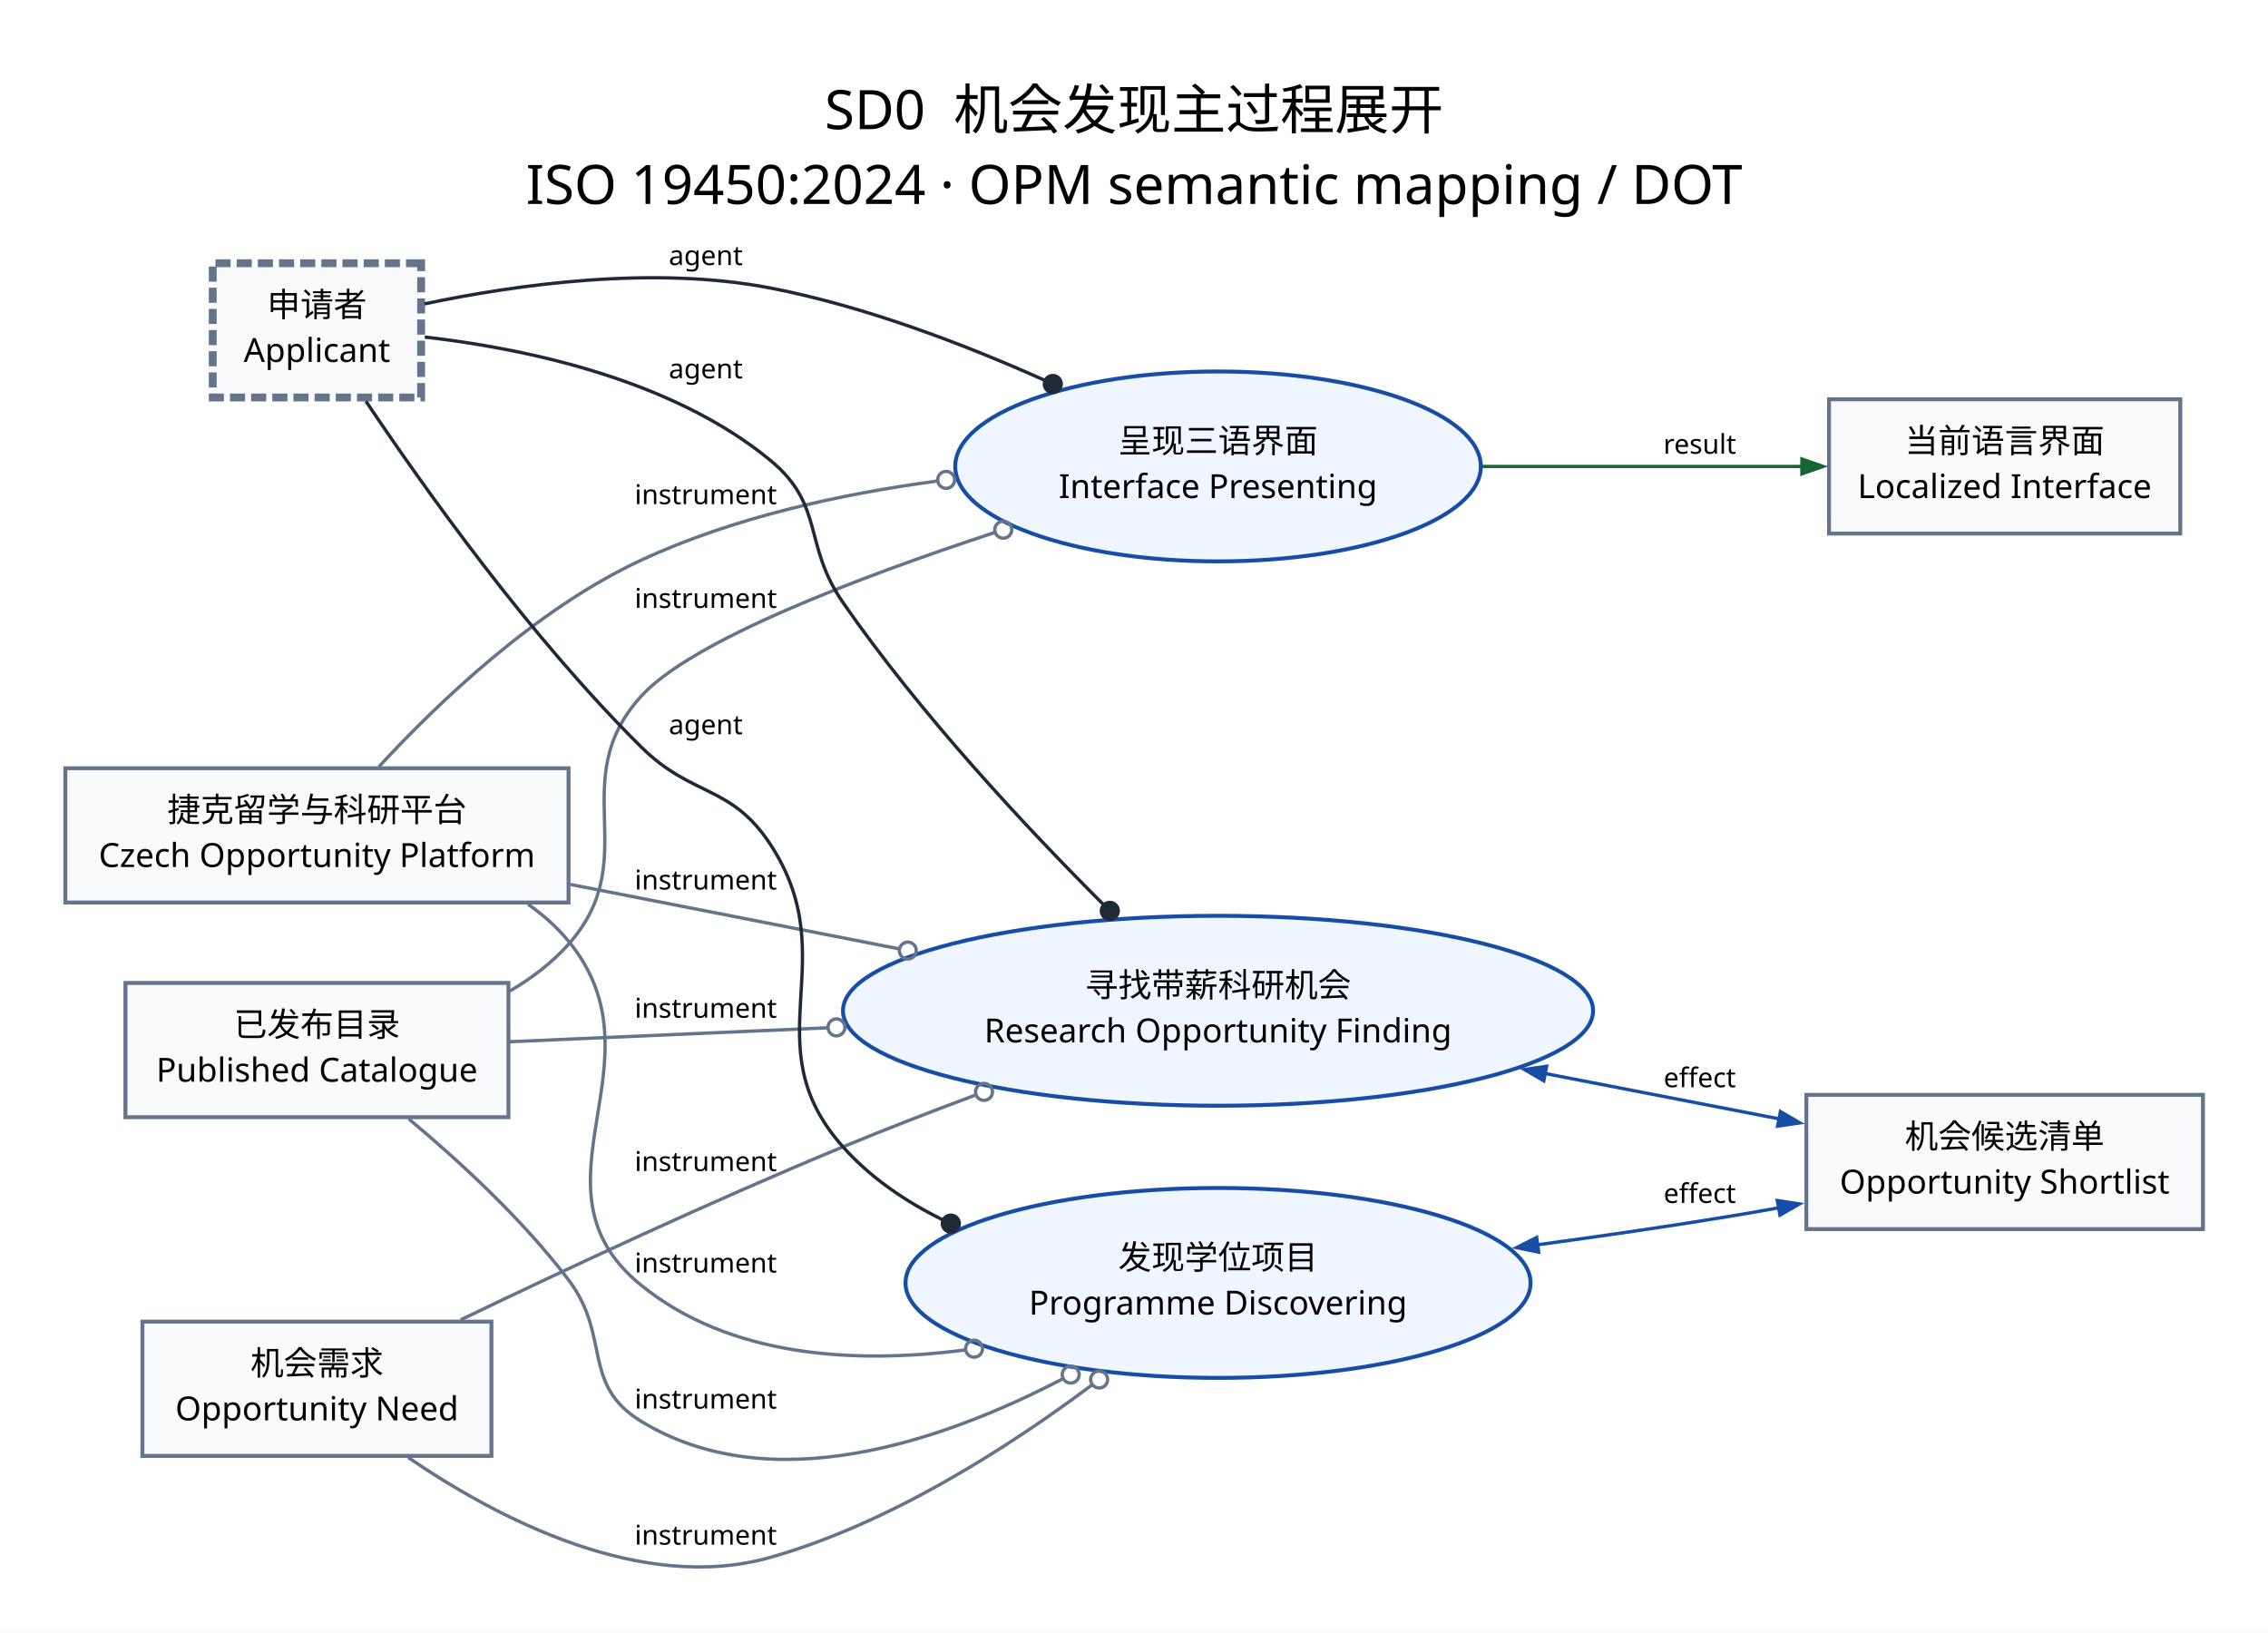
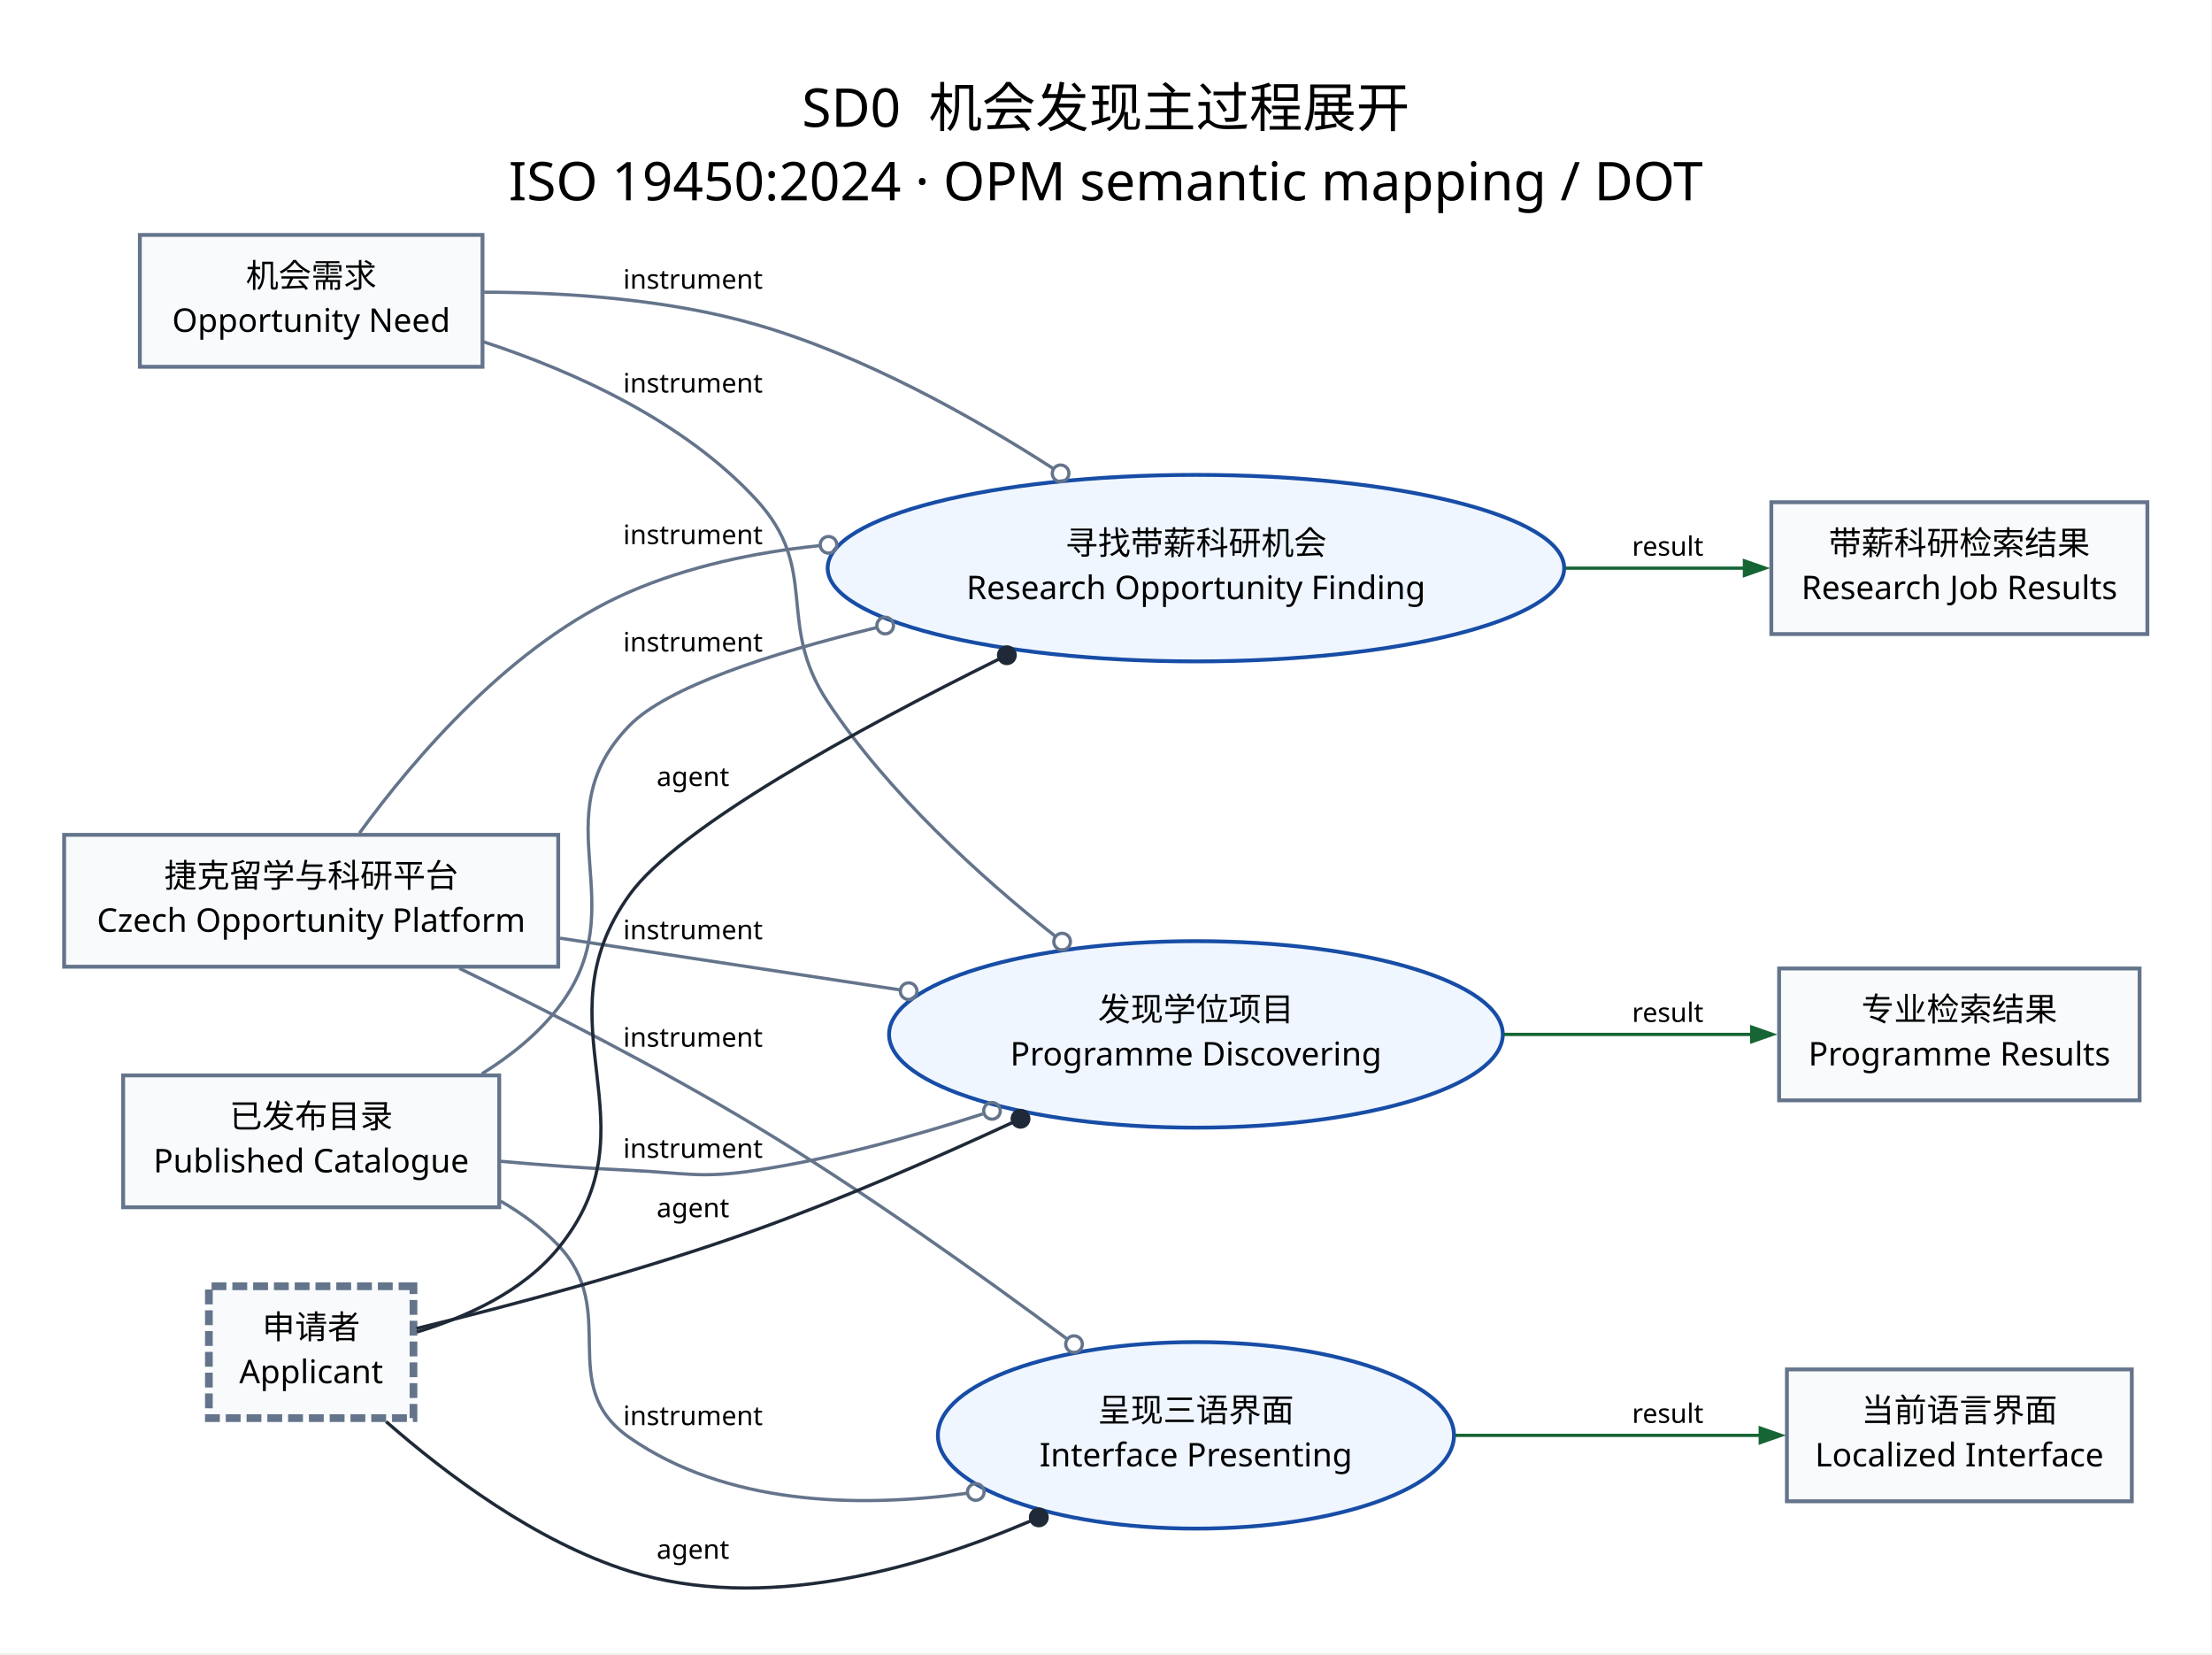
- <svg xmlns="http://www.w3.org/2000/svg" width="750pt" height="540pt" viewBox="0.00 0.00 750.00 540.00">
-   <g id="graph0" class="graph" transform="scale(1 1) rotate(0) translate(21.6 518.3)">
-     <polygon fill="#ffffff" stroke="none" points="-21.6,21.6 -21.6,-518.3 728.49,-518.3 728.49,21.6 -21.6,21.6" />
-     <text xml:space="preserve" text-anchor="middle" x="353.44" y="-475.6" font-family="Microsoft YaHei" font-size="18.00">SD0  机会发现主过程展开</text>
-     <text xml:space="preserve" text-anchor="middle" x="353.44" y="-450.85" font-family="Microsoft YaHei" font-size="18.00">ISO 19450:2024 · OPM semantic mapping / DOT</text>
+ <svg xmlns="http://www.w3.org/2000/svg" width="745pt" height="557pt" viewBox="0.00 0.00 745.00 557.00">
+   <g id="graph0" class="graph" transform="scale(1 1) rotate(0) translate(21.6 534.99)">
+     <polygon fill="#ffffff" stroke="none" points="-21.6,21.6 -21.6,-534.99 723.24,-534.99 723.24,21.6 -21.6,21.6" />
+     <text xml:space="preserve" text-anchor="middle" x="350.82" y="-492.29" font-family="Microsoft YaHei" font-size="18.00">SD0  机会发现主过程展开</text>
+     <text xml:space="preserve" text-anchor="middle" x="350.82" y="-467.54" font-family="Microsoft YaHei" font-size="18.00">ISO 19450:2024 · OPM semantic mapping / DOT</text>
    <g id="node1" class="node">
-       <polygon fill="#f8fafc" stroke="#64748b" stroke-width="1.3" points="146.54,-193.26 19.88,-193.26 19.88,-148.86 146.54,-148.86 146.54,-193.26" />
-       <text xml:space="preserve" text-anchor="middle" x="83.21" y="-175.61" font-family="Microsoft YaHei" font-size="11.00">已发布目录</text>
-       <text xml:space="preserve" text-anchor="middle" x="83.21" y="-160.61" font-family="Microsoft YaHei" font-size="11.00">Published Catalogue</text>
+       <polygon fill="#f8fafc" stroke="#64748b" stroke-width="1.3" points="146.54,-172.89 19.88,-172.89 19.88,-128.49 146.54,-128.49 146.54,-172.89" />
+       <text xml:space="preserve" text-anchor="middle" x="83.21" y="-155.24" font-family="Microsoft YaHei" font-size="11.00">已发布目录</text>
+       <text xml:space="preserve" text-anchor="middle" x="83.21" y="-140.24" font-family="Microsoft YaHei" font-size="11.00">Published Catalogue</text>
    </g>
    <g id="node2" class="node">
-       <ellipse fill="#eff6ff" stroke="#174da6" stroke-width="1.3" cx="381.19" cy="-94.06" rx="103.35" ry="31.4" />
-       <text xml:space="preserve" text-anchor="middle" x="381.19" y="-98.61" font-family="Microsoft YaHei" font-size="11.00">发现学位项目</text>
-       <text xml:space="preserve" text-anchor="middle" x="381.19" y="-83.61" font-family="Microsoft YaHei" font-size="11.00">Programme Discovering</text>
+       <ellipse fill="#eff6ff" stroke="#174da6" stroke-width="1.3" cx="381.19" cy="-186.69" rx="103.35" ry="31.4" />
+       <text xml:space="preserve" text-anchor="middle" x="381.19" y="-191.24" font-family="Microsoft YaHei" font-size="11.00">发现学位项目</text>
+       <text xml:space="preserve" text-anchor="middle" x="381.19" y="-176.24" font-family="Microsoft YaHei" font-size="11.00">Programme Discovering</text>
    </g>
    <g id="edge2" class="edge">
-       <path fill="none" stroke="#64748b" stroke-width="1.1" d="M113.63,-148.25C130.49,-134.17 151.25,-115.03 166.41,-95.06 180.53,-76.46 170.48,-60.49 190.41,-48.31 233,-22.3 289.39,-41.35 329.61,-62.23" />
-       <ellipse fill="none" stroke="#64748b" stroke-width="1.1" cx="332.47" cy="-63.75" rx="2.8" ry="2.8" />
-       <text xml:space="preserve" text-anchor="middle" x="211.79" y="-52.51" font-family="Segoe UI" font-size="9.00">instrument</text>
+       <path fill="none" stroke="#64748b" stroke-width="1.1" d="M147.04,-143.96C161.28,-142.7 176.35,-141.58 190.41,-140.94 209.39,-140.07 214.38,-138.08 233.16,-140.94 258.51,-144.79 285.51,-152.18 309.36,-159.91" />
+       <ellipse fill="none" stroke="#64748b" stroke-width="1.1" cx="312.5" cy="-160.95" rx="2.8" ry="2.8" />
+       <text xml:space="preserve" text-anchor="middle" x="211.79" y="-145.14" font-family="Segoe UI" font-size="9.00">instrument</text>
+     </g>
+     <g id="node6" class="node">
+       <ellipse fill="#eff6ff" stroke="#174da6" stroke-width="1.3" cx="381.19" cy="-51.69" rx="86.91" ry="31.4" />
+       <text xml:space="preserve" text-anchor="middle" x="381.19" y="-56.24" font-family="Microsoft YaHei" font-size="11.00">呈现三语界面</text>
+       <text xml:space="preserve" text-anchor="middle" x="381.19" y="-41.24" font-family="Microsoft YaHei" font-size="11.00">Interface Presenting</text>
+     </g>
+     <g id="edge11" class="edge">
+       <path fill="none" stroke="#64748b" stroke-width="1.1" d="M147.01,-130.55C154.15,-126.43 160.84,-121.52 166.41,-115.69 187.59,-93.48 165.22,-68.47 190.41,-50.94 222.88,-28.34 266.63,-27.11 303.95,-32.16" />
+       <ellipse fill="none" stroke="#64748b" stroke-width="1.1" cx="307.04" cy="-32.62" rx="2.8" ry="2.8" />
+       <text xml:space="preserve" text-anchor="middle" x="211.79" y="-55.14" font-family="Segoe UI" font-size="9.00">instrument</text>
+     </g>
+     <g id="node7" class="node">
+       <ellipse fill="#eff6ff" stroke="#174da6" stroke-width="1.3" cx="381.19" cy="-343.69" rx="124.03" ry="31.4" />
+       <text xml:space="preserve" text-anchor="middle" x="381.19" y="-348.24" font-family="Microsoft YaHei" font-size="11.00">寻找带薪科研机会</text>
+       <text xml:space="preserve" text-anchor="middle" x="381.19" y="-333.24" font-family="Microsoft YaHei" font-size="11.00">Research Opportunity Finding</text>
+     </g>
+     <g id="edge6" class="edge">
+       <path fill="none" stroke="#64748b" stroke-width="1.1" d="M140.71,-173.43C150.4,-179.45 159.54,-186.81 166.41,-195.69 193.07,-230.12 160,-259.51 190.41,-290.69 203,-303.59 237.39,-314.86 273.5,-323.64" />
+       <ellipse fill="none" stroke="#64748b" stroke-width="1.1" cx="276.53" cy="-324.36" rx="2.8" ry="2.8" />
+       <text xml:space="preserve" text-anchor="middle" x="211.79" y="-315.62" font-family="Segoe UI" font-size="9.00">instrument</text>
+     </g>
+     <g id="node8" class="node">
+       <polygon fill="#f8fafc" stroke="#64748b" stroke-width="1.3" points="699.01,-208.89 577.6,-208.89 577.6,-164.49 699.01,-164.49 699.01,-208.89" />
+       <text xml:space="preserve" text-anchor="middle" x="638.31" y="-191.24" font-family="Microsoft YaHei" font-size="11.00">专业检索结果</text>
+       <text xml:space="preserve" text-anchor="middle" x="638.31" y="-176.24" font-family="Microsoft YaHei" font-size="11.00">Programme Results</text>
+     </g>
+     <g id="edge13" class="edge">
+       <path fill="none" stroke="#166534" stroke-width="1.1" d="M484.86,-186.69C512.97,-186.69 542.76,-186.69 568.48,-186.69" />
+       <polygon fill="#166534" stroke="#166534" stroke-width="1.1" points="568.37,-189.14 575.37,-186.69 568.37,-184.24 568.37,-189.14" />
+       <text xml:space="preserve" text-anchor="middle" x="540.1" y="-190.89" font-family="Segoe UI" font-size="9.00">result</text>
+     </g>
+     <g id="node3" class="node">
+       <polygon fill="#f8fafc" stroke="#64748b" stroke-width="1.3" points="701.64,-365.89 574.98,-365.89 574.98,-321.49 701.64,-321.49 701.64,-365.89" />
+       <text xml:space="preserve" text-anchor="middle" x="638.31" y="-348.24" font-family="Microsoft YaHei" font-size="11.00">带薪科研检索结果</text>
+       <text xml:space="preserve" text-anchor="middle" x="638.31" y="-333.24" font-family="Microsoft YaHei" font-size="11.00">Research Job Results</text>
+     </g>
+     <g id="node4" class="node">
+       <polygon fill="#f8fafc" stroke="#64748b" stroke-width="1.3" points="140.91,-455.89 25.5,-455.89 25.5,-411.49 140.91,-411.49 140.91,-455.89" />
+       <text xml:space="preserve" text-anchor="middle" x="83.21" y="-438.24" font-family="Microsoft YaHei" font-size="11.00">机会需求</text>
+       <text xml:space="preserve" text-anchor="middle" x="83.21" y="-423.24" font-family="Microsoft YaHei" font-size="11.00">Opportunity Need</text>
+     </g>
+     <g id="edge3" class="edge">
+       <path fill="none" stroke="#64748b" stroke-width="1.1" d="M141.35,-419.86C172.22,-409.76 208.88,-393.09 233.16,-366.69 254.86,-343.1 239.44,-325.39 257.16,-298.69 277.52,-268 308.12,-240.1 333.71,-219.82" />
+       <ellipse fill="none" stroke="#64748b" stroke-width="1.1" cx="336.12" cy="-217.93" rx="2.8" ry="2.8" />
+       <text xml:space="preserve" text-anchor="middle" x="211.79" y="-402.83" font-family="Segoe UI" font-size="9.00">instrument</text>
+     </g>
+     <g id="edge7" class="edge">
+       <path fill="none" stroke="#64748b" stroke-width="1.1" d="M141.44,-436.61C169.57,-436.55 203.68,-434.2 233.16,-425.69 268.83,-415.38 305.3,-395.11 333,-377.31" />
+       <ellipse fill="none" stroke="#64748b" stroke-width="1.1" cx="335.61" cy="-375.61" rx="2.8" ry="2.8" />
+       <text xml:space="preserve" text-anchor="middle" x="211.79" y="-437.78" font-family="Segoe UI" font-size="9.00">instrument</text>
    </g>
    <g id="node5" class="node">
-       <ellipse fill="#eff6ff" stroke="#174da6" stroke-width="1.3" cx="381.19" cy="-364.06" rx="86.91" ry="31.4" />
-       <text xml:space="preserve" text-anchor="middle" x="381.19" y="-368.61" font-family="Microsoft YaHei" font-size="11.00">呈现三语界面</text>
-       <text xml:space="preserve" text-anchor="middle" x="381.19" y="-353.61" font-family="Microsoft YaHei" font-size="11.00">Interface Presenting</text>
+       <polygon fill="#f8fafc" stroke="#64748b" stroke-width="1.3" points="166.41,-253.89 0,-253.89 0,-209.49 166.41,-209.49 166.41,-253.89" />
+       <text xml:space="preserve" text-anchor="middle" x="83.21" y="-236.24" font-family="Microsoft YaHei" font-size="11.00">捷克留学与科研平台</text>
+       <text xml:space="preserve" text-anchor="middle" x="83.21" y="-221.24" font-family="Microsoft YaHei" font-size="11.00">Czech Opportunity Platform</text>
    </g>
-     <g id="edge13" class="edge">
-       <path fill="none" stroke="#64748b" stroke-width="1.1" d="M147,-190.59C154.23,-194.82 160.95,-199.92 166.41,-206.06 191.63,-234.45 164.88,-259.95 190.41,-288.06 206.91,-306.23 260.96,-326.95 307.19,-342.16" />
-       <ellipse fill="none" stroke="#64748b" stroke-width="1.1" cx="310.17" cy="-343.13" rx="2.8" ry="2.8" />
-       <text xml:space="preserve" text-anchor="middle" x="211.79" y="-317.28" font-family="Segoe UI" font-size="9.00">instrument</text>
+     <g id="edge4" class="edge">
+       <path fill="none" stroke="#64748b" stroke-width="1.1" d="M167.05,-219.09C202.53,-213.7 244.27,-207.35 281.35,-201.71" />
+       <ellipse fill="none" stroke="#64748b" stroke-width="1.1" cx="284.43" cy="-201.25" rx="2.8" ry="2.8" />
+       <text xml:space="preserve" text-anchor="middle" x="211.79" y="-218.74" font-family="Segoe UI" font-size="9.00">instrument</text>
    </g>
-     <g id="node6" class="node">
-       <ellipse fill="#eff6ff" stroke="#174da6" stroke-width="1.3" cx="381.19" cy="-184.06" rx="124.03" ry="31.4" />
-       <text xml:space="preserve" text-anchor="middle" x="381.19" y="-188.61" font-family="Microsoft YaHei" font-size="11.00">寻找带薪科研机会</text>
-       <text xml:space="preserve" text-anchor="middle" x="381.19" y="-173.61" font-family="Microsoft YaHei" font-size="11.00">Research Opportunity Finding</text>
+     <g id="edge10" class="edge">
+       <path fill="none" stroke="#64748b" stroke-width="1.1" d="M133.12,-208.93C162.66,-194.65 200.74,-175.29 233.16,-155.69 269.56,-133.68 308.79,-105.7 337.57,-84.3" />
+       <ellipse fill="none" stroke="#64748b" stroke-width="1.1" cx="340.13" cy="-82.39" rx="2.8" ry="2.8" />
+       <text xml:space="preserve" text-anchor="middle" x="211.79" y="-182.55" font-family="Segoe UI" font-size="9.00">instrument</text>
    </g>
-     <g id="edge7" class="edge">
-       <path fill="none" stroke="#64748b" stroke-width="1.1" d="M146.98,-173.82C177.62,-175.17 215.65,-176.84 252.05,-178.43" />
-       <ellipse fill="none" stroke="#64748b" stroke-width="1.1" cx="255" cy="-178.56" rx="2.8" ry="2.8" />
-       <text xml:space="preserve" text-anchor="middle" x="211.79" y="-181.76" font-family="Segoe UI" font-size="9.00">instrument</text>
+     <g id="edge8" class="edge">
+       <path fill="none" stroke="#64748b" stroke-width="1.1" d="M99.45,-254.45C117.71,-279.53 150.86,-318.57 190.41,-335.69 210.24,-344.27 232.36,-348.99 254.29,-351.25" />
+       <ellipse fill="none" stroke="#64748b" stroke-width="1.1" cx="257.44" cy="-351.54" rx="2.8" ry="2.8" />
+       <text xml:space="preserve" text-anchor="middle" x="211.79" y="-351.79" font-family="Segoe UI" font-size="9.00">instrument</text>
    </g>
-     <g id="node8" class="node">
-       <polygon fill="#f8fafc" stroke="#64748b" stroke-width="1.3" points="706.89,-156.26 575.73,-156.26 575.73,-111.86 706.89,-111.86 706.89,-156.26" />
-       <text xml:space="preserve" text-anchor="middle" x="641.31" y="-138.61" font-family="Microsoft YaHei" font-size="11.00">机会候选清单</text>
-       <text xml:space="preserve" text-anchor="middle" x="641.31" y="-123.61" font-family="Microsoft YaHei" font-size="11.00">Opportunity Shortlist</text>
+     <g id="node9" class="node">
+       <polygon fill="#f8fafc" stroke="#64748b" stroke-width="1.3" points="696.39,-73.89 580.23,-73.89 580.23,-29.49 696.39,-29.49 696.39,-73.89" />
+       <text xml:space="preserve" text-anchor="middle" x="638.31" y="-56.24" font-family="Microsoft YaHei" font-size="11.00">当前语言界面</text>
+       <text xml:space="preserve" text-anchor="middle" x="638.31" y="-41.24" font-family="Microsoft YaHei" font-size="11.00">Localized Interface</text>
+     </g>
+     <g id="edge12" class="edge">
+       <path fill="none" stroke="#166534" stroke-width="1.1" d="M468.56,-51.69C502.12,-51.69 539.95,-51.69 571.26,-51.69" />
+       <polygon fill="#166534" stroke="#166534" stroke-width="1.1" points="571.25,-54.14 578.25,-51.69 571.25,-49.24 571.25,-54.14" />
+       <text xml:space="preserve" text-anchor="middle" x="540.1" y="-55.89" font-family="Segoe UI" font-size="9.00">result</text>
+     </g>
+     <g id="edge14" class="edge">
+       <path fill="none" stroke="#166534" stroke-width="1.1" d="M505.64,-343.69C526.38,-343.69 547.26,-343.69 566.09,-343.69" />
+       <polygon fill="#166534" stroke="#166534" stroke-width="1.1" points="565.92,-346.14 572.92,-343.69 565.92,-341.24 565.92,-346.14" />
+       <text xml:space="preserve" text-anchor="middle" x="540.1" y="-347.89" font-family="Segoe UI" font-size="9.00">result</text>
+     </g>
+     <g id="node10" class="node">
+       <polygon fill="#f8fafc" stroke="#64748b" stroke-width="2.6" stroke-dasharray="5,2" points="117.66,-101.89 48.75,-101.89 48.75,-57.49 117.66,-57.49 117.66,-101.89" />
+       <text xml:space="preserve" text-anchor="middle" x="83.21" y="-84.24" font-family="Microsoft YaHei" font-size="11.00">申请者</text>
+       <text xml:space="preserve" text-anchor="middle" x="83.21" y="-69.24" font-family="Microsoft YaHei" font-size="11.00">Applicant</text>
+     </g>
+     <g id="edge1" class="edge">
+       <path fill="none" stroke="#1f2937" stroke-width="1.1" d="M118.68,-87.67C149.17,-95.1 194.65,-107.08 233.16,-120.94 262.02,-131.32 293.15,-144.88 319.3,-156.98" />
+       <ellipse fill="#1f2937" stroke="#1f2937" stroke-width="1.1" cx="322.11" cy="-158.29" rx="2.8" ry="2.8" />
+       <text xml:space="preserve" text-anchor="middle" x="211.79" y="-125.14" font-family="Segoe UI" font-size="9.00">agent</text>
+     </g>
+     <g id="edge9" class="edge">
+       <path fill="none" stroke="#1f2937" stroke-width="1.1" d="M108.44,-56.33C128.58,-38.65 158.92,-15.8 190.41,-5.94 235.23,8.1 287.14,-6.47 325.33,-22.78" />
+       <ellipse fill="#1f2937" stroke="#1f2937" stroke-width="1.1" cx="328.27" cy="-24.07" rx="2.8" ry="2.8" />
+       <text xml:space="preserve" text-anchor="middle" x="211.79" y="-10.14" font-family="Segoe UI" font-size="9.00">agent</text>
    </g>
    <g id="edge5" class="edge">
-       <path fill="none" stroke="#174da6" stroke-width="1.1" d="M486.8,-106.67C508.31,-109.58 530.79,-112.84 551.73,-116.31 556.58,-117.12 561.58,-117.99 566.61,-118.91" />
-       <polygon fill="#174da6" stroke="#174da6" stroke-width="1.1" points="487.21,-104.25 479.94,-105.75 486.56,-109.11 487.21,-104.25" />
-       <polygon fill="#174da6" stroke="#174da6" stroke-width="1.1" points="566.13,-121.31 573.46,-120.17 567.02,-116.49 566.13,-121.31" />
-       <text xml:space="preserve" text-anchor="middle" x="540.48" y="-120.51" font-family="Segoe UI" font-size="9.00">effect</text>
-     </g>
-     <g id="node3" class="node">
-       <polygon fill="#f8fafc" stroke="#64748b" stroke-width="1.3" points="140.91,-81.26 25.5,-81.26 25.5,-36.86 140.91,-36.86 140.91,-81.26" />
-       <text xml:space="preserve" text-anchor="middle" x="83.21" y="-63.61" font-family="Microsoft YaHei" font-size="11.00">机会需求</text>
-       <text xml:space="preserve" text-anchor="middle" x="83.21" y="-48.61" font-family="Microsoft YaHei" font-size="11.00">Opportunity Need</text>
-     </g>
-     <g id="edge3" class="edge">
-       <path fill="none" stroke="#64748b" stroke-width="1.1" d="M113.4,-36.33C143.1,-16.04 190.66,8.75 233.16,-3.31 272.42,-14.45 311.47,-39.38 339.45,-60.29" />
-       <ellipse fill="none" stroke="#64748b" stroke-width="1.1" cx="341.87" cy="-62.12" rx="2.8" ry="2.8" />
-       <text xml:space="preserve" text-anchor="middle" x="211.79" y="-7.51" font-family="Segoe UI" font-size="9.00">instrument</text>
-     </g>
-     <g id="edge8" class="edge">
-       <path fill="none" stroke="#64748b" stroke-width="1.1" d="M130.72,-81.85C165.28,-98.47 213.74,-121.12 257.16,-139.06 271.14,-144.84 286.16,-150.65 300.73,-156.09" />
-       <ellipse fill="none" stroke="#64748b" stroke-width="1.1" cx="303.8" cy="-157.23" rx="2.8" ry="2.8" />
-       <text xml:space="preserve" text-anchor="middle" x="211.79" y="-131.06" font-family="Segoe UI" font-size="9.00">instrument</text>
-     </g>
-     <g id="node4" class="node">
-       <polygon fill="#f8fafc" stroke="#64748b" stroke-width="1.3" points="166.41,-264.26 0,-264.26 0,-219.86 166.41,-219.86 166.41,-264.26" />
-       <text xml:space="preserve" text-anchor="middle" x="83.21" y="-246.61" font-family="Microsoft YaHei" font-size="11.00">捷克留学与科研平台</text>
-       <text xml:space="preserve" text-anchor="middle" x="83.21" y="-231.61" font-family="Microsoft YaHei" font-size="11.00">Czech Opportunity Platform</text>
-     </g>
-     <g id="edge4" class="edge">
-       <path fill="none" stroke="#64748b" stroke-width="1.1" d="M152.99,-219.32C157.99,-215.8 162.57,-211.74 166.41,-207.06 199.22,-167.15 150.28,-125.86 190.41,-93.31 219.8,-69.47 261.02,-67.18 297.54,-71.89" />
-       <ellipse fill="none" stroke="#64748b" stroke-width="1.1" cx="300.51" cy="-72.31" rx="2.8" ry="2.8" />
-       <text xml:space="preserve" text-anchor="middle" x="211.79" y="-97.51" font-family="Segoe UI" font-size="9.00">instrument</text>
-     </g>
-     <g id="edge12" class="edge">
-       <path fill="none" stroke="#64748b" stroke-width="1.1" d="M103.69,-264.75C123.32,-286.02 155.62,-316.89 190.41,-333.06 220.64,-347.11 256.15,-354.92 288.24,-359.22" />
-       <ellipse fill="none" stroke="#64748b" stroke-width="1.1" cx="291.28" cy="-359.61" rx="2.8" ry="2.8" />
-       <text xml:space="preserve" text-anchor="middle" x="211.79" y="-351.59" font-family="Segoe UI" font-size="9.00">instrument</text>
-     </g>
-     <g id="edge9" class="edge">
-       <path fill="none" stroke="#64748b" stroke-width="1.1" d="M167.05,-225.83C200.76,-219.22 240.1,-211.51 275.74,-204.53" />
-       <ellipse fill="none" stroke="#64748b" stroke-width="1.1" cx="278.6" cy="-203.97" rx="2.8" ry="2.8" />
-       <text xml:space="preserve" text-anchor="middle" x="211.79" y="-224.16" font-family="Segoe UI" font-size="9.00">instrument</text>
-     </g>
-     <g id="node7" class="node">
-       <polygon fill="#f8fafc" stroke="#64748b" stroke-width="1.3" points="699.39,-386.26 583.23,-386.26 583.23,-341.86 699.39,-341.86 699.39,-386.26" />
-       <text xml:space="preserve" text-anchor="middle" x="641.31" y="-368.61" font-family="Microsoft YaHei" font-size="11.00">当前语言界面</text>
-       <text xml:space="preserve" text-anchor="middle" x="641.31" y="-353.61" font-family="Microsoft YaHei" font-size="11.00">Localized Interface</text>
-     </g>
-     <g id="edge14" class="edge">
-       <path fill="none" stroke="#166534" stroke-width="1.1" d="M468.5,-364.06C503.08,-364.06 542.26,-364.06 574.48,-364.06" />
-       <polygon fill="#166534" stroke="#166534" stroke-width="1.1" points="574.27,-366.51 581.27,-364.06 574.27,-361.61 574.27,-366.51" />
-       <text xml:space="preserve" text-anchor="middle" x="540.48" y="-368.26" font-family="Segoe UI" font-size="9.00">result</text>
-     </g>
-     <g id="edge10" class="edge">
-       <path fill="none" stroke="#174da6" stroke-width="1.1" d="M489.08,-163.36C515.22,-158.29 542.62,-152.99 566.8,-148.3" />
-       <polygon fill="#174da6" stroke="#174da6" stroke-width="1.1" points="488.92,-160.89 482.51,-164.63 489.85,-165.7 488.92,-160.89" />
-       <polygon fill="#174da6" stroke="#174da6" stroke-width="1.1" points="567.17,-150.72 573.58,-146.99 566.24,-145.91 567.17,-150.72" />
-       <text xml:space="preserve" text-anchor="middle" x="540.48" y="-158.78" font-family="Segoe UI" font-size="9.00">effect</text>
-     </g>
-     <g id="node9" class="node">
-       <polygon fill="#f8fafc" stroke="#64748b" stroke-width="2.6" stroke-dasharray="5,2" points="117.66,-431.26 48.75,-431.26 48.75,-386.86 117.66,-386.86 117.66,-431.26" />
-       <text xml:space="preserve" text-anchor="middle" x="83.21" y="-413.61" font-family="Microsoft YaHei" font-size="11.00">申请者</text>
-       <text xml:space="preserve" text-anchor="middle" x="83.21" y="-398.61" font-family="Microsoft YaHei" font-size="11.00">Applicant</text>
-     </g>
-     <g id="edge1" class="edge">
-       <path fill="none" stroke="#1f2937" stroke-width="1.1" d="M99.42,-385.6C118.65,-356.89 153.71,-307.63 190.41,-271.31 207.33,-254.57 220.12,-258.97 233.16,-239.06 258.21,-200.83 226.75,-173.19 257.16,-139.06 266.21,-128.9 277.76,-121.03 290.13,-114.94" />
-       <ellipse fill="#1f2937" stroke="#1f2937" stroke-width="1.1" cx="292.83" cy="-113.68" rx="2.8" ry="2.8" />
-       <text xml:space="preserve" text-anchor="middle" x="211.79" y="-275.51" font-family="Segoe UI" font-size="9.00">agent</text>
-     </g>
-     <g id="edge11" class="edge">
-       <path fill="none" stroke="#1f2937" stroke-width="1.1" d="M118.79,-417.82C149.15,-424.21 194.4,-430.55 233.16,-423.06 264.17,-417.07 296.94,-404.59 323.65,-392.64" />
-       <ellipse fill="#1f2937" stroke="#1f2937" stroke-width="1.1" cx="326.55" cy="-391.32" rx="2.8" ry="2.8" />
-       <text xml:space="preserve" text-anchor="middle" x="211.79" y="-430.65" font-family="Segoe UI" font-size="9.00">agent</text>
-     </g>
-     <g id="edge6" class="edge">
-       <path fill="none" stroke="#1f2937" stroke-width="1.1" d="M118.87,-406.85C151.62,-403.1 200.46,-393.04 233.16,-366.06 251.25,-351.14 243.81,-338.35 257.16,-319.06 282.59,-282.34 317.28,-245.16 343.34,-219.14" />
-       <ellipse fill="#1f2937" stroke="#1f2937" stroke-width="1.1" cx="345.4" cy="-217.1" rx="2.8" ry="2.8" />
-       <text xml:space="preserve" text-anchor="middle" x="211.79" y="-393.2" font-family="Segoe UI" font-size="9.00">agent</text>
+       <path fill="none" stroke="#1f2937" stroke-width="1.1" d="M118.79,-86.48C135.54,-91.52 154.56,-100.14 166.41,-114.69 200.49,-156.52 158.96,-189.85 190.41,-233.69 206.67,-256.36 266.51,-289.12 314.7,-312.99" />
+       <ellipse fill="#1f2937" stroke="#1f2937" stroke-width="1.1" cx="317.51" cy="-314.37" rx="2.8" ry="2.8" />
+       <text xml:space="preserve" text-anchor="middle" x="211.79" y="-270.33" font-family="Segoe UI" font-size="9.00">agent</text>
    </g>
  </g>
</svg>
